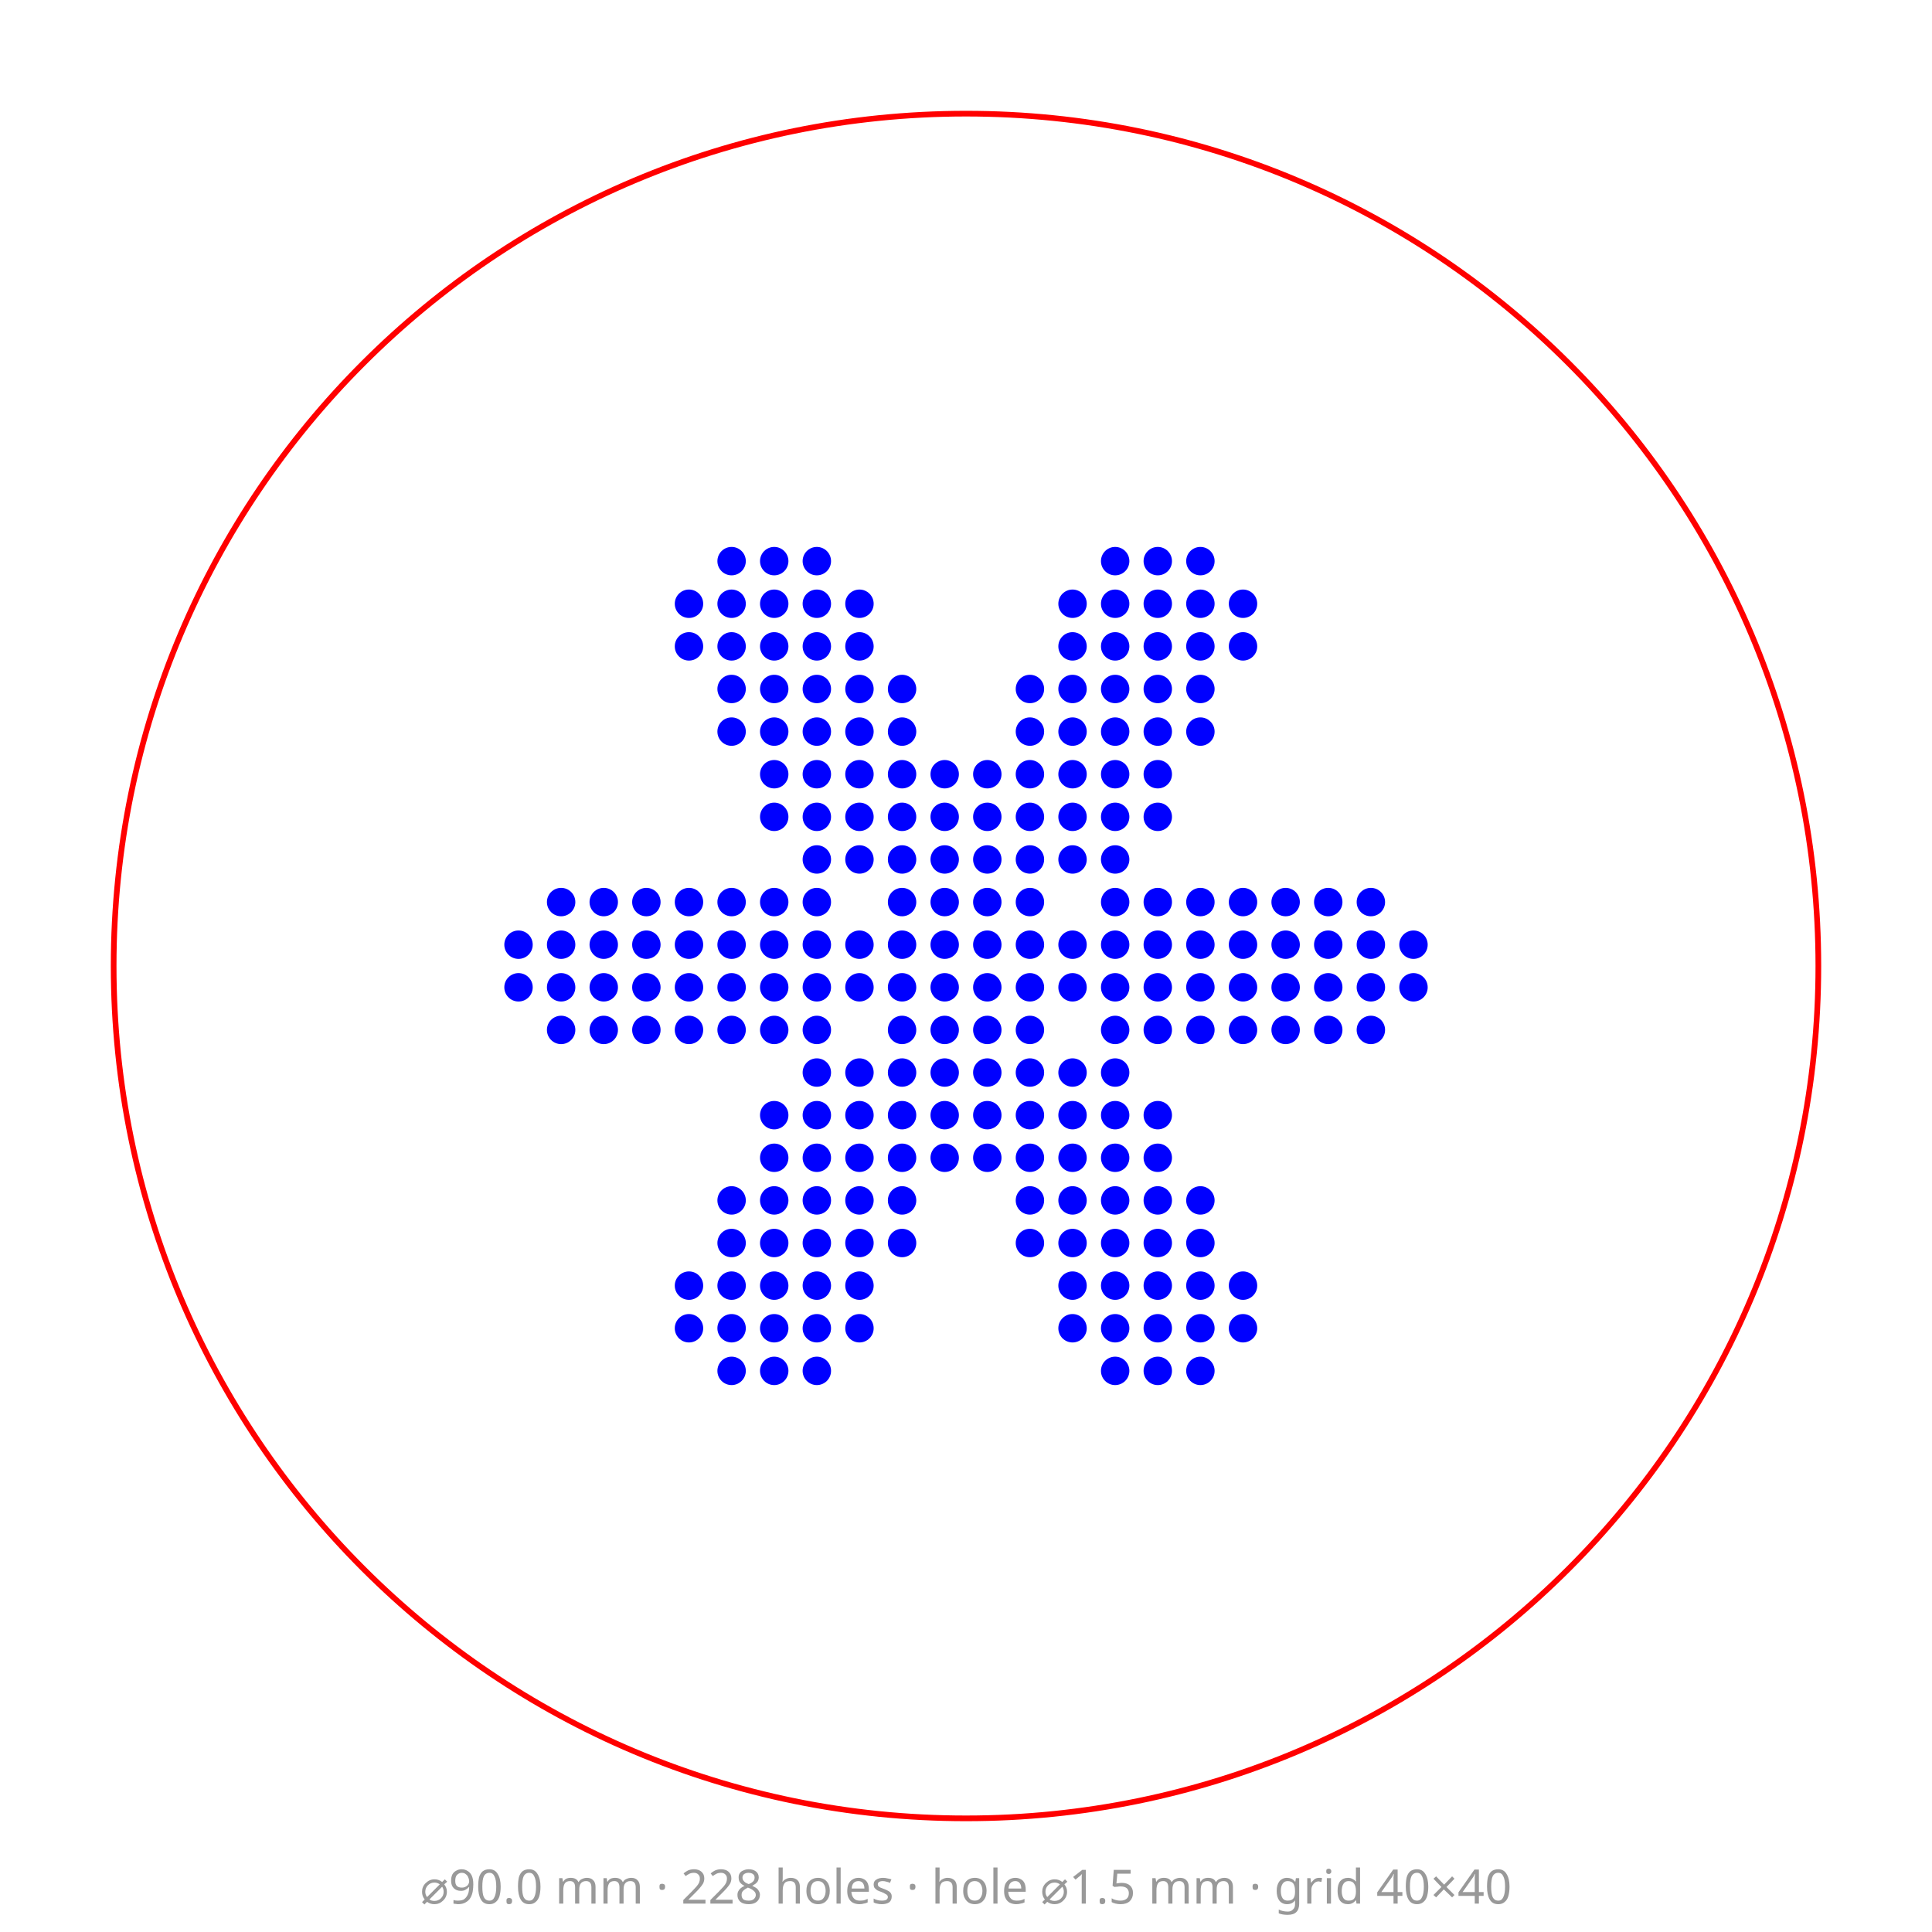
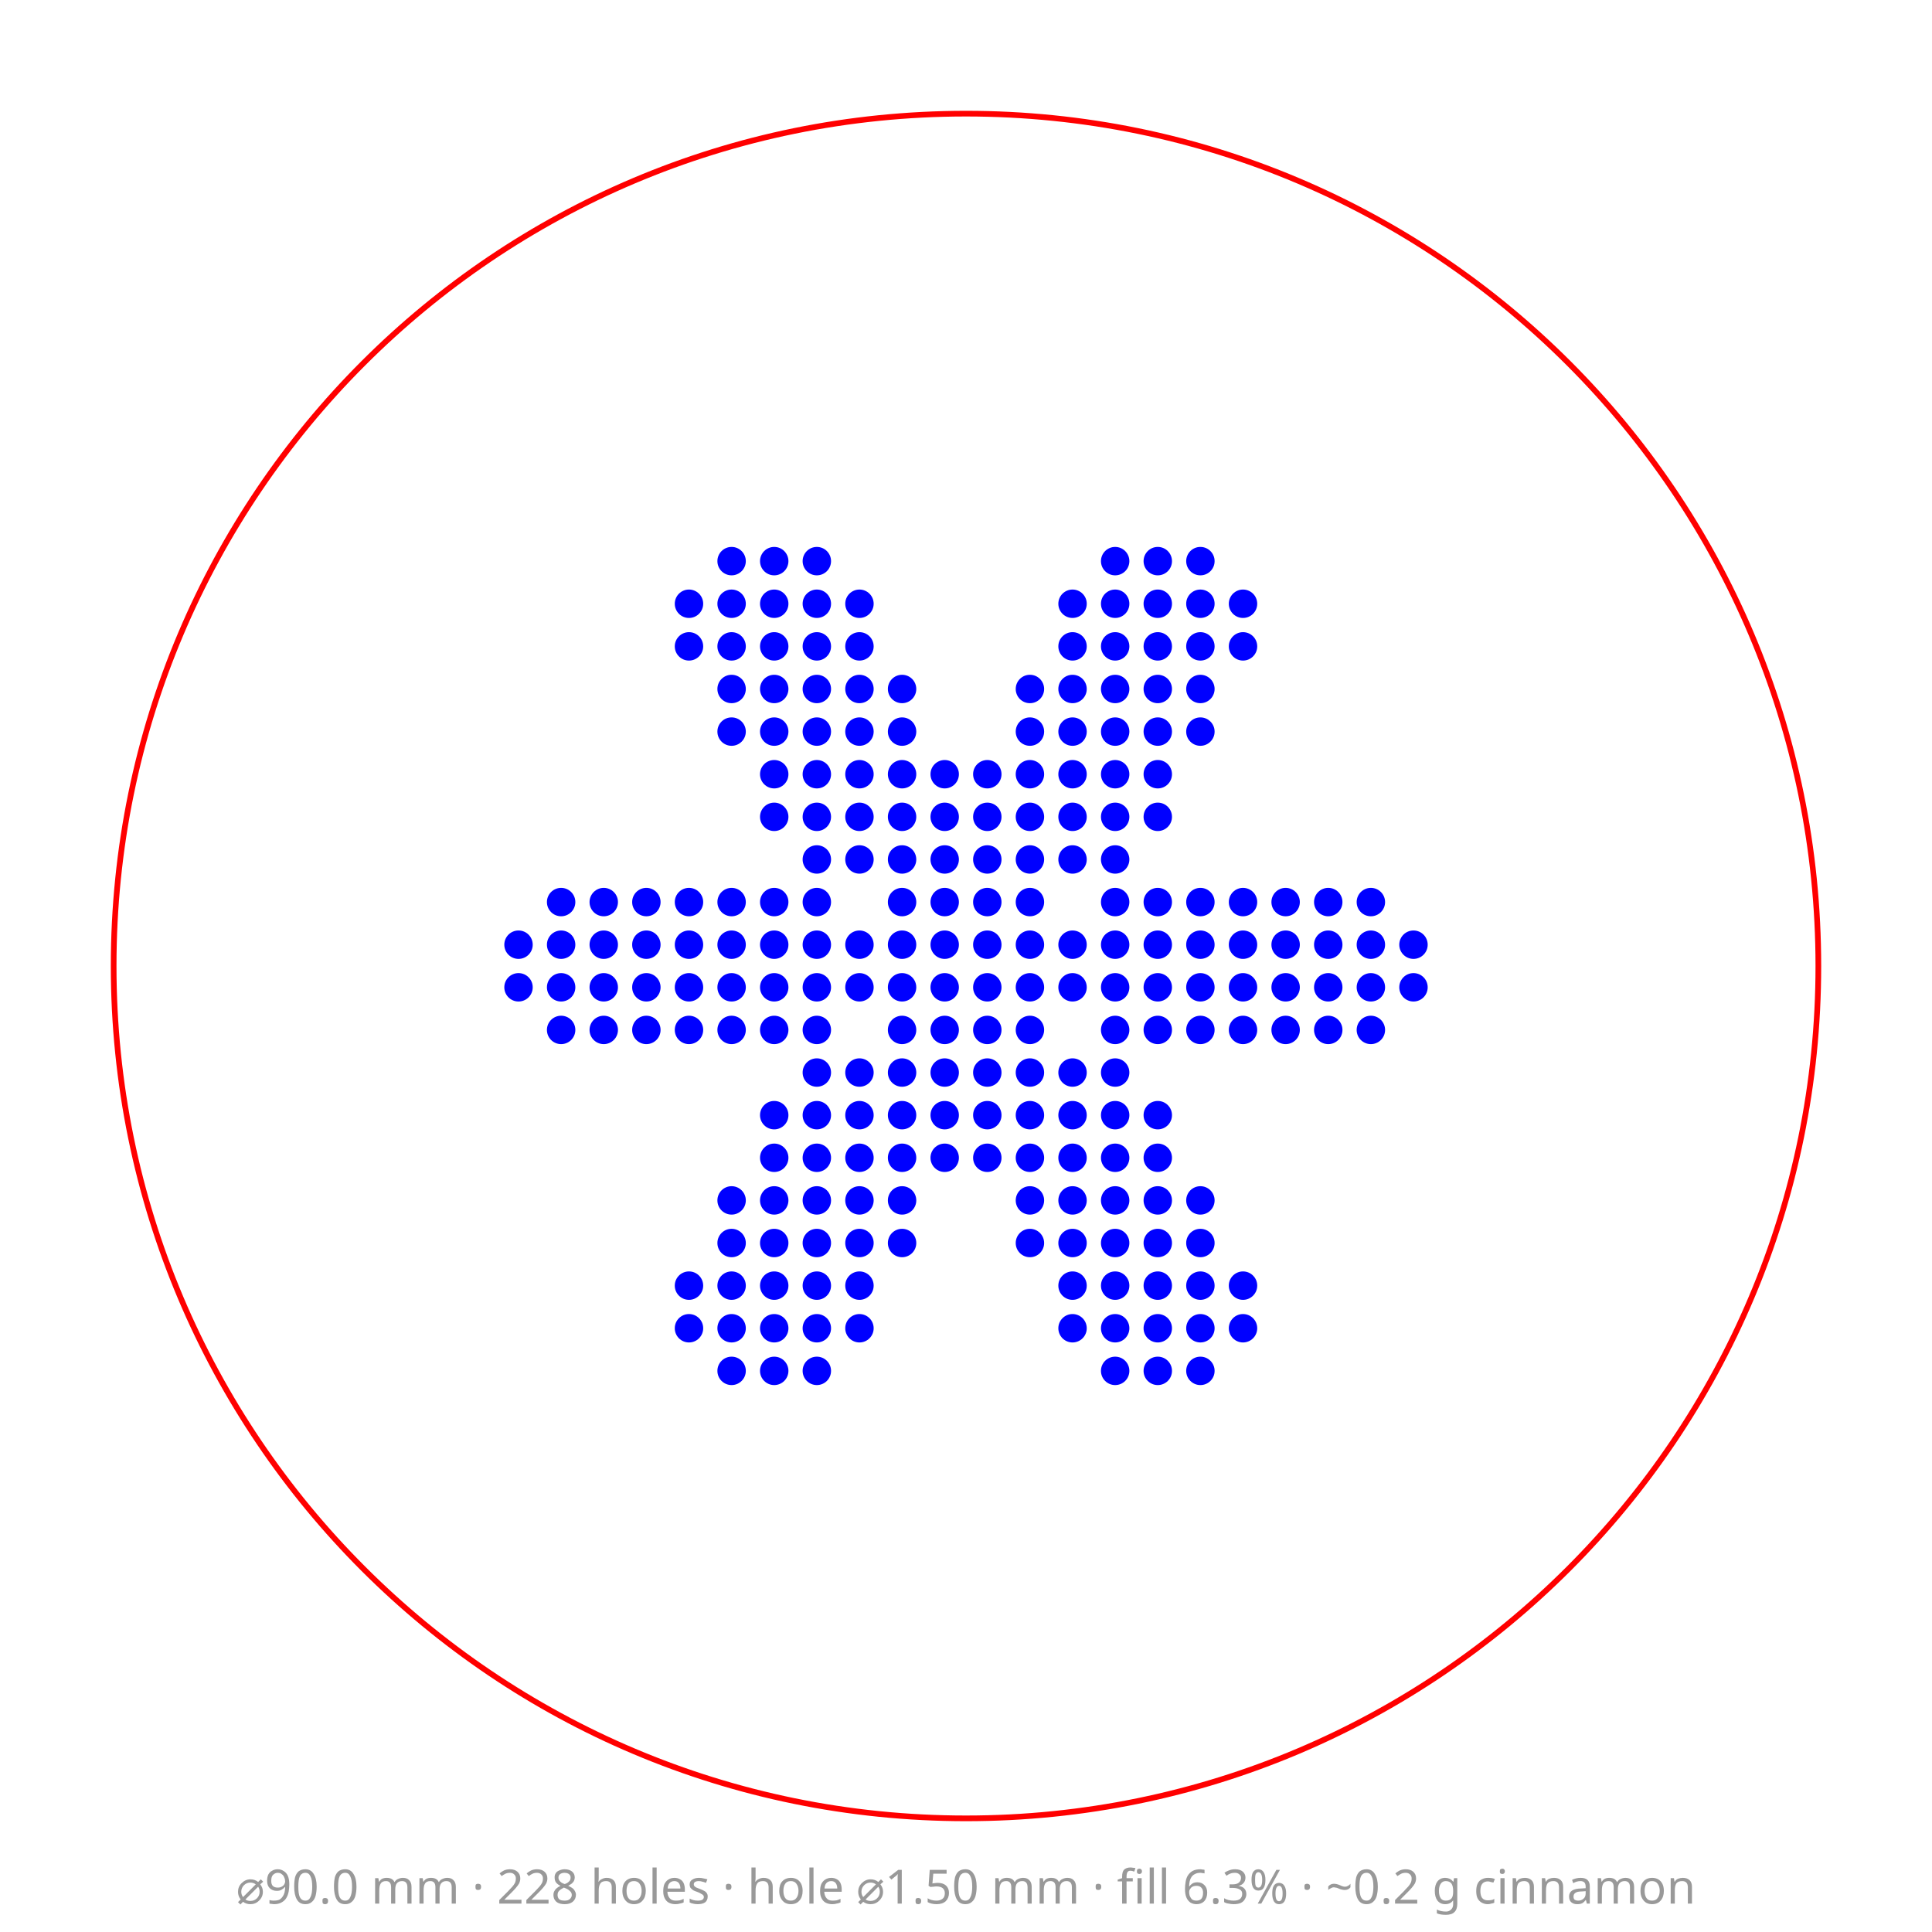
<svg xmlns="http://www.w3.org/2000/svg" width="102.0mm" height="102.0mm" viewBox="0 0 102.0 102.0">
  <circle cx="51.0" cy="51.0" r="45.0" fill="none" stroke="#ff0000" stroke-width="0.3" />
  <g fill="#0000ff" stroke="none">
    <circle cx="38.625" cy="29.625" r="0.75" />
    <circle cx="40.875" cy="29.625" r="0.75" />
    <circle cx="43.125" cy="29.625" r="0.75" />
    <circle cx="58.875" cy="29.625" r="0.75" />
    <circle cx="61.125" cy="29.625" r="0.75" />
    <circle cx="63.375" cy="29.625" r="0.75" />
    <circle cx="36.375" cy="31.875" r="0.75" />
    <circle cx="38.625" cy="31.875" r="0.75" />
    <circle cx="40.875" cy="31.875" r="0.75" />
    <circle cx="43.125" cy="31.875" r="0.75" />
    <circle cx="45.375" cy="31.875" r="0.75" />
    <circle cx="56.625" cy="31.875" r="0.75" />
    <circle cx="58.875" cy="31.875" r="0.75" />
    <circle cx="61.125" cy="31.875" r="0.75" />
    <circle cx="63.375" cy="31.875" r="0.75" />
    <circle cx="65.625" cy="31.875" r="0.75" />
    <circle cx="36.375" cy="34.125" r="0.75" />
    <circle cx="38.625" cy="34.125" r="0.75" />
    <circle cx="40.875" cy="34.125" r="0.75" />
    <circle cx="43.125" cy="34.125" r="0.75" />
    <circle cx="45.375" cy="34.125" r="0.75" />
    <circle cx="56.625" cy="34.125" r="0.75" />
    <circle cx="58.875" cy="34.125" r="0.75" />
    <circle cx="61.125" cy="34.125" r="0.75" />
    <circle cx="63.375" cy="34.125" r="0.75" />
    <circle cx="65.625" cy="34.125" r="0.75" />
    <circle cx="38.625" cy="36.375" r="0.75" />
    <circle cx="40.875" cy="36.375" r="0.75" />
    <circle cx="43.125" cy="36.375" r="0.75" />
    <circle cx="45.375" cy="36.375" r="0.75" />
    <circle cx="47.625" cy="36.375" r="0.75" />
    <circle cx="54.375" cy="36.375" r="0.75" />
    <circle cx="56.625" cy="36.375" r="0.75" />
    <circle cx="58.875" cy="36.375" r="0.75" />
    <circle cx="61.125" cy="36.375" r="0.75" />
    <circle cx="63.375" cy="36.375" r="0.75" />
    <circle cx="38.625" cy="38.625" r="0.75" />
    <circle cx="40.875" cy="38.625" r="0.75" />
    <circle cx="43.125" cy="38.625" r="0.75" />
    <circle cx="45.375" cy="38.625" r="0.75" />
    <circle cx="47.625" cy="38.625" r="0.75" />
    <circle cx="54.375" cy="38.625" r="0.75" />
    <circle cx="56.625" cy="38.625" r="0.75" />
    <circle cx="58.875" cy="38.625" r="0.75" />
    <circle cx="61.125" cy="38.625" r="0.75" />
    <circle cx="63.375" cy="38.625" r="0.75" />
    <circle cx="40.875" cy="40.875" r="0.75" />
    <circle cx="43.125" cy="40.875" r="0.75" />
    <circle cx="45.375" cy="40.875" r="0.75" />
    <circle cx="47.625" cy="40.875" r="0.75" />
    <circle cx="49.875" cy="40.875" r="0.75" />
    <circle cx="52.125" cy="40.875" r="0.75" />
    <circle cx="54.375" cy="40.875" r="0.75" />
    <circle cx="56.625" cy="40.875" r="0.75" />
    <circle cx="58.875" cy="40.875" r="0.75" />
    <circle cx="61.125" cy="40.875" r="0.75" />
    <circle cx="40.875" cy="43.125" r="0.75" />
    <circle cx="43.125" cy="43.125" r="0.75" />
    <circle cx="45.375" cy="43.125" r="0.75" />
    <circle cx="47.625" cy="43.125" r="0.75" />
    <circle cx="49.875" cy="43.125" r="0.75" />
    <circle cx="52.125" cy="43.125" r="0.75" />
    <circle cx="54.375" cy="43.125" r="0.75" />
    <circle cx="56.625" cy="43.125" r="0.75" />
    <circle cx="58.875" cy="43.125" r="0.75" />
    <circle cx="61.125" cy="43.125" r="0.75" />
    <circle cx="43.125" cy="45.375" r="0.75" />
    <circle cx="45.375" cy="45.375" r="0.75" />
    <circle cx="47.625" cy="45.375" r="0.75" />
    <circle cx="49.875" cy="45.375" r="0.75" />
    <circle cx="52.125" cy="45.375" r="0.75" />
    <circle cx="54.375" cy="45.375" r="0.75" />
    <circle cx="56.625" cy="45.375" r="0.75" />
    <circle cx="58.875" cy="45.375" r="0.75" />
    <circle cx="29.625" cy="47.625" r="0.75" />
    <circle cx="31.875" cy="47.625" r="0.75" />
    <circle cx="34.125" cy="47.625" r="0.75" />
    <circle cx="36.375" cy="47.625" r="0.75" />
    <circle cx="38.625" cy="47.625" r="0.75" />
    <circle cx="40.875" cy="47.625" r="0.75" />
    <circle cx="43.125" cy="47.625" r="0.75" />
    <circle cx="47.625" cy="47.625" r="0.75" />
    <circle cx="49.875" cy="47.625" r="0.75" />
    <circle cx="52.125" cy="47.625" r="0.75" />
    <circle cx="54.375" cy="47.625" r="0.75" />
    <circle cx="58.875" cy="47.625" r="0.75" />
    <circle cx="61.125" cy="47.625" r="0.75" />
    <circle cx="63.375" cy="47.625" r="0.75" />
    <circle cx="65.625" cy="47.625" r="0.75" />
    <circle cx="67.875" cy="47.625" r="0.75" />
    <circle cx="70.125" cy="47.625" r="0.75" />
    <circle cx="72.375" cy="47.625" r="0.75" />
    <circle cx="27.375" cy="49.875" r="0.75" />
    <circle cx="29.625" cy="49.875" r="0.75" />
    <circle cx="31.875" cy="49.875" r="0.75" />
    <circle cx="34.125" cy="49.875" r="0.75" />
    <circle cx="36.375" cy="49.875" r="0.75" />
    <circle cx="38.625" cy="49.875" r="0.75" />
    <circle cx="40.875" cy="49.875" r="0.75" />
    <circle cx="43.125" cy="49.875" r="0.75" />
    <circle cx="45.375" cy="49.875" r="0.75" />
    <circle cx="47.625" cy="49.875" r="0.75" />
    <circle cx="49.875" cy="49.875" r="0.75" />
    <circle cx="52.125" cy="49.875" r="0.75" />
    <circle cx="54.375" cy="49.875" r="0.75" />
    <circle cx="56.625" cy="49.875" r="0.75" />
    <circle cx="58.875" cy="49.875" r="0.75" />
    <circle cx="61.125" cy="49.875" r="0.75" />
    <circle cx="63.375" cy="49.875" r="0.75" />
    <circle cx="65.625" cy="49.875" r="0.75" />
    <circle cx="67.875" cy="49.875" r="0.75" />
    <circle cx="70.125" cy="49.875" r="0.75" />
    <circle cx="72.375" cy="49.875" r="0.75" />
    <circle cx="74.625" cy="49.875" r="0.75" />
    <circle cx="27.375" cy="52.125" r="0.75" />
    <circle cx="29.625" cy="52.125" r="0.75" />
    <circle cx="31.875" cy="52.125" r="0.75" />
    <circle cx="34.125" cy="52.125" r="0.75" />
    <circle cx="36.375" cy="52.125" r="0.75" />
    <circle cx="38.625" cy="52.125" r="0.75" />
    <circle cx="40.875" cy="52.125" r="0.75" />
    <circle cx="43.125" cy="52.125" r="0.75" />
    <circle cx="45.375" cy="52.125" r="0.75" />
    <circle cx="47.625" cy="52.125" r="0.75" />
    <circle cx="49.875" cy="52.125" r="0.75" />
    <circle cx="52.125" cy="52.125" r="0.75" />
    <circle cx="54.375" cy="52.125" r="0.75" />
    <circle cx="56.625" cy="52.125" r="0.75" />
    <circle cx="58.875" cy="52.125" r="0.75" />
    <circle cx="61.125" cy="52.125" r="0.75" />
    <circle cx="63.375" cy="52.125" r="0.75" />
    <circle cx="65.625" cy="52.125" r="0.75" />
    <circle cx="67.875" cy="52.125" r="0.75" />
    <circle cx="70.125" cy="52.125" r="0.75" />
    <circle cx="72.375" cy="52.125" r="0.75" />
    <circle cx="74.625" cy="52.125" r="0.75" />
    <circle cx="29.625" cy="54.375" r="0.75" />
    <circle cx="31.875" cy="54.375" r="0.75" />
    <circle cx="34.125" cy="54.375" r="0.75" />
    <circle cx="36.375" cy="54.375" r="0.75" />
    <circle cx="38.625" cy="54.375" r="0.75" />
    <circle cx="40.875" cy="54.375" r="0.75" />
    <circle cx="43.125" cy="54.375" r="0.75" />
    <circle cx="47.625" cy="54.375" r="0.75" />
    <circle cx="49.875" cy="54.375" r="0.75" />
    <circle cx="52.125" cy="54.375" r="0.75" />
    <circle cx="54.375" cy="54.375" r="0.75" />
    <circle cx="58.875" cy="54.375" r="0.75" />
    <circle cx="61.125" cy="54.375" r="0.75" />
    <circle cx="63.375" cy="54.375" r="0.75" />
    <circle cx="65.625" cy="54.375" r="0.75" />
    <circle cx="67.875" cy="54.375" r="0.75" />
    <circle cx="70.125" cy="54.375" r="0.75" />
    <circle cx="72.375" cy="54.375" r="0.75" />
    <circle cx="43.125" cy="56.625" r="0.75" />
    <circle cx="45.375" cy="56.625" r="0.75" />
    <circle cx="47.625" cy="56.625" r="0.75" />
    <circle cx="49.875" cy="56.625" r="0.75" />
    <circle cx="52.125" cy="56.625" r="0.75" />
    <circle cx="54.375" cy="56.625" r="0.75" />
    <circle cx="56.625" cy="56.625" r="0.75" />
    <circle cx="58.875" cy="56.625" r="0.75" />
    <circle cx="40.875" cy="58.875" r="0.75" />
    <circle cx="43.125" cy="58.875" r="0.75" />
    <circle cx="45.375" cy="58.875" r="0.75" />
    <circle cx="47.625" cy="58.875" r="0.75" />
    <circle cx="49.875" cy="58.875" r="0.75" />
    <circle cx="52.125" cy="58.875" r="0.75" />
    <circle cx="54.375" cy="58.875" r="0.75" />
    <circle cx="56.625" cy="58.875" r="0.75" />
    <circle cx="58.875" cy="58.875" r="0.75" />
    <circle cx="61.125" cy="58.875" r="0.75" />
    <circle cx="40.875" cy="61.125" r="0.75" />
    <circle cx="43.125" cy="61.125" r="0.75" />
    <circle cx="45.375" cy="61.125" r="0.75" />
    <circle cx="47.625" cy="61.125" r="0.75" />
    <circle cx="49.875" cy="61.125" r="0.75" />
    <circle cx="52.125" cy="61.125" r="0.75" />
    <circle cx="54.375" cy="61.125" r="0.75" />
    <circle cx="56.625" cy="61.125" r="0.75" />
    <circle cx="58.875" cy="61.125" r="0.75" />
    <circle cx="61.125" cy="61.125" r="0.75" />
    <circle cx="38.625" cy="63.375" r="0.75" />
    <circle cx="40.875" cy="63.375" r="0.75" />
    <circle cx="43.125" cy="63.375" r="0.75" />
    <circle cx="45.375" cy="63.375" r="0.75" />
    <circle cx="47.625" cy="63.375" r="0.75" />
    <circle cx="54.375" cy="63.375" r="0.75" />
    <circle cx="56.625" cy="63.375" r="0.75" />
    <circle cx="58.875" cy="63.375" r="0.75" />
    <circle cx="61.125" cy="63.375" r="0.75" />
    <circle cx="63.375" cy="63.375" r="0.75" />
    <circle cx="38.625" cy="65.625" r="0.75" />
    <circle cx="40.875" cy="65.625" r="0.75" />
    <circle cx="43.125" cy="65.625" r="0.75" />
    <circle cx="45.375" cy="65.625" r="0.75" />
    <circle cx="47.625" cy="65.625" r="0.75" />
    <circle cx="54.375" cy="65.625" r="0.75" />
    <circle cx="56.625" cy="65.625" r="0.75" />
    <circle cx="58.875" cy="65.625" r="0.75" />
    <circle cx="61.125" cy="65.625" r="0.75" />
    <circle cx="63.375" cy="65.625" r="0.75" />
    <circle cx="36.375" cy="67.875" r="0.75" />
    <circle cx="38.625" cy="67.875" r="0.75" />
    <circle cx="40.875" cy="67.875" r="0.75" />
    <circle cx="43.125" cy="67.875" r="0.75" />
    <circle cx="45.375" cy="67.875" r="0.75" />
    <circle cx="56.625" cy="67.875" r="0.75" />
    <circle cx="58.875" cy="67.875" r="0.75" />
    <circle cx="61.125" cy="67.875" r="0.75" />
    <circle cx="63.375" cy="67.875" r="0.75" />
    <circle cx="65.625" cy="67.875" r="0.75" />
    <circle cx="36.375" cy="70.125" r="0.75" />
    <circle cx="38.625" cy="70.125" r="0.75" />
    <circle cx="40.875" cy="70.125" r="0.75" />
    <circle cx="43.125" cy="70.125" r="0.75" />
    <circle cx="45.375" cy="70.125" r="0.75" />
    <circle cx="56.625" cy="70.125" r="0.75" />
    <circle cx="58.875" cy="70.125" r="0.75" />
    <circle cx="61.125" cy="70.125" r="0.75" />
    <circle cx="63.375" cy="70.125" r="0.75" />
    <circle cx="65.625" cy="70.125" r="0.75" />
    <circle cx="38.625" cy="72.375" r="0.75" />
    <circle cx="40.875" cy="72.375" r="0.75" />
    <circle cx="43.125" cy="72.375" r="0.75" />
    <circle cx="58.875" cy="72.375" r="0.75" />
    <circle cx="61.125" cy="72.375" r="0.75" />
    <circle cx="63.375" cy="72.375" r="0.75" />
  </g>
  <text x="51.0" y="100.5" text-anchor="middle" font-family="sans-serif" font-size="2.5" fill="#999999">
-     ⌀90.0 mm · 228 holes · hole ⌀1.5 mm · grid 40×40
+     ⌀90.0 mm · 228 holes · hole ⌀1.50 mm · fill 6.3% · ~0.2 g cinnamon
  </text>
</svg>
